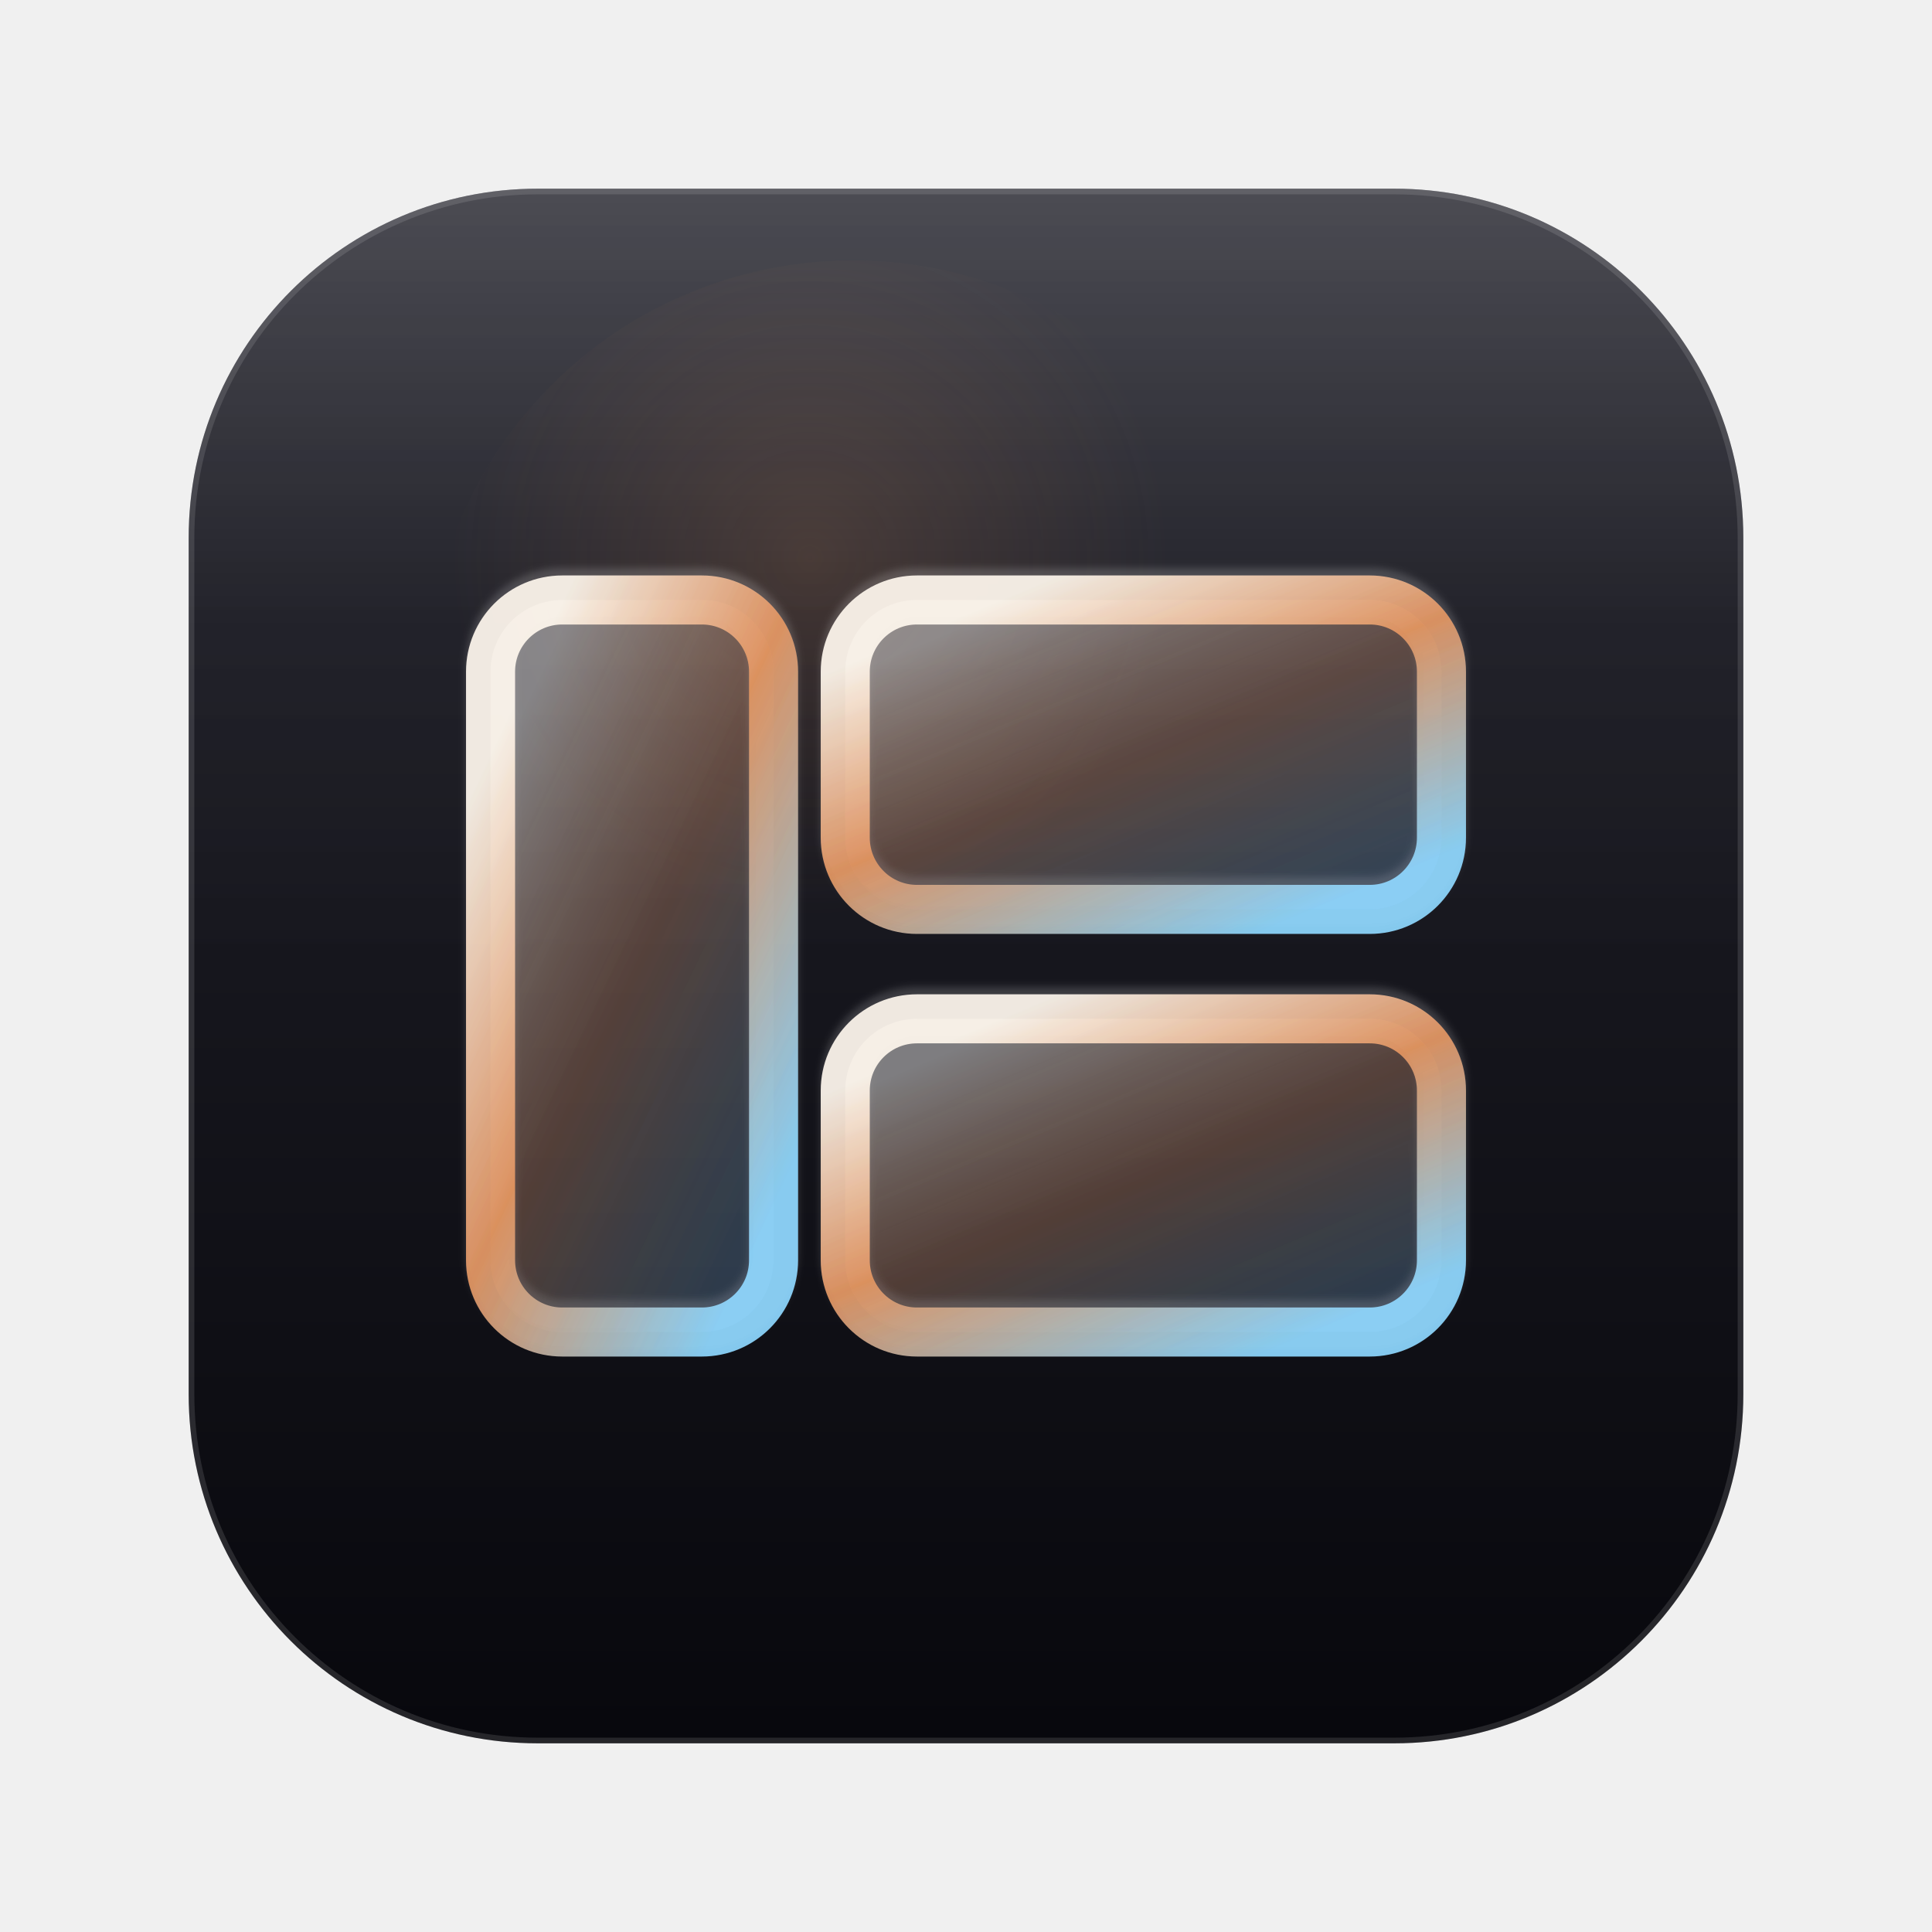
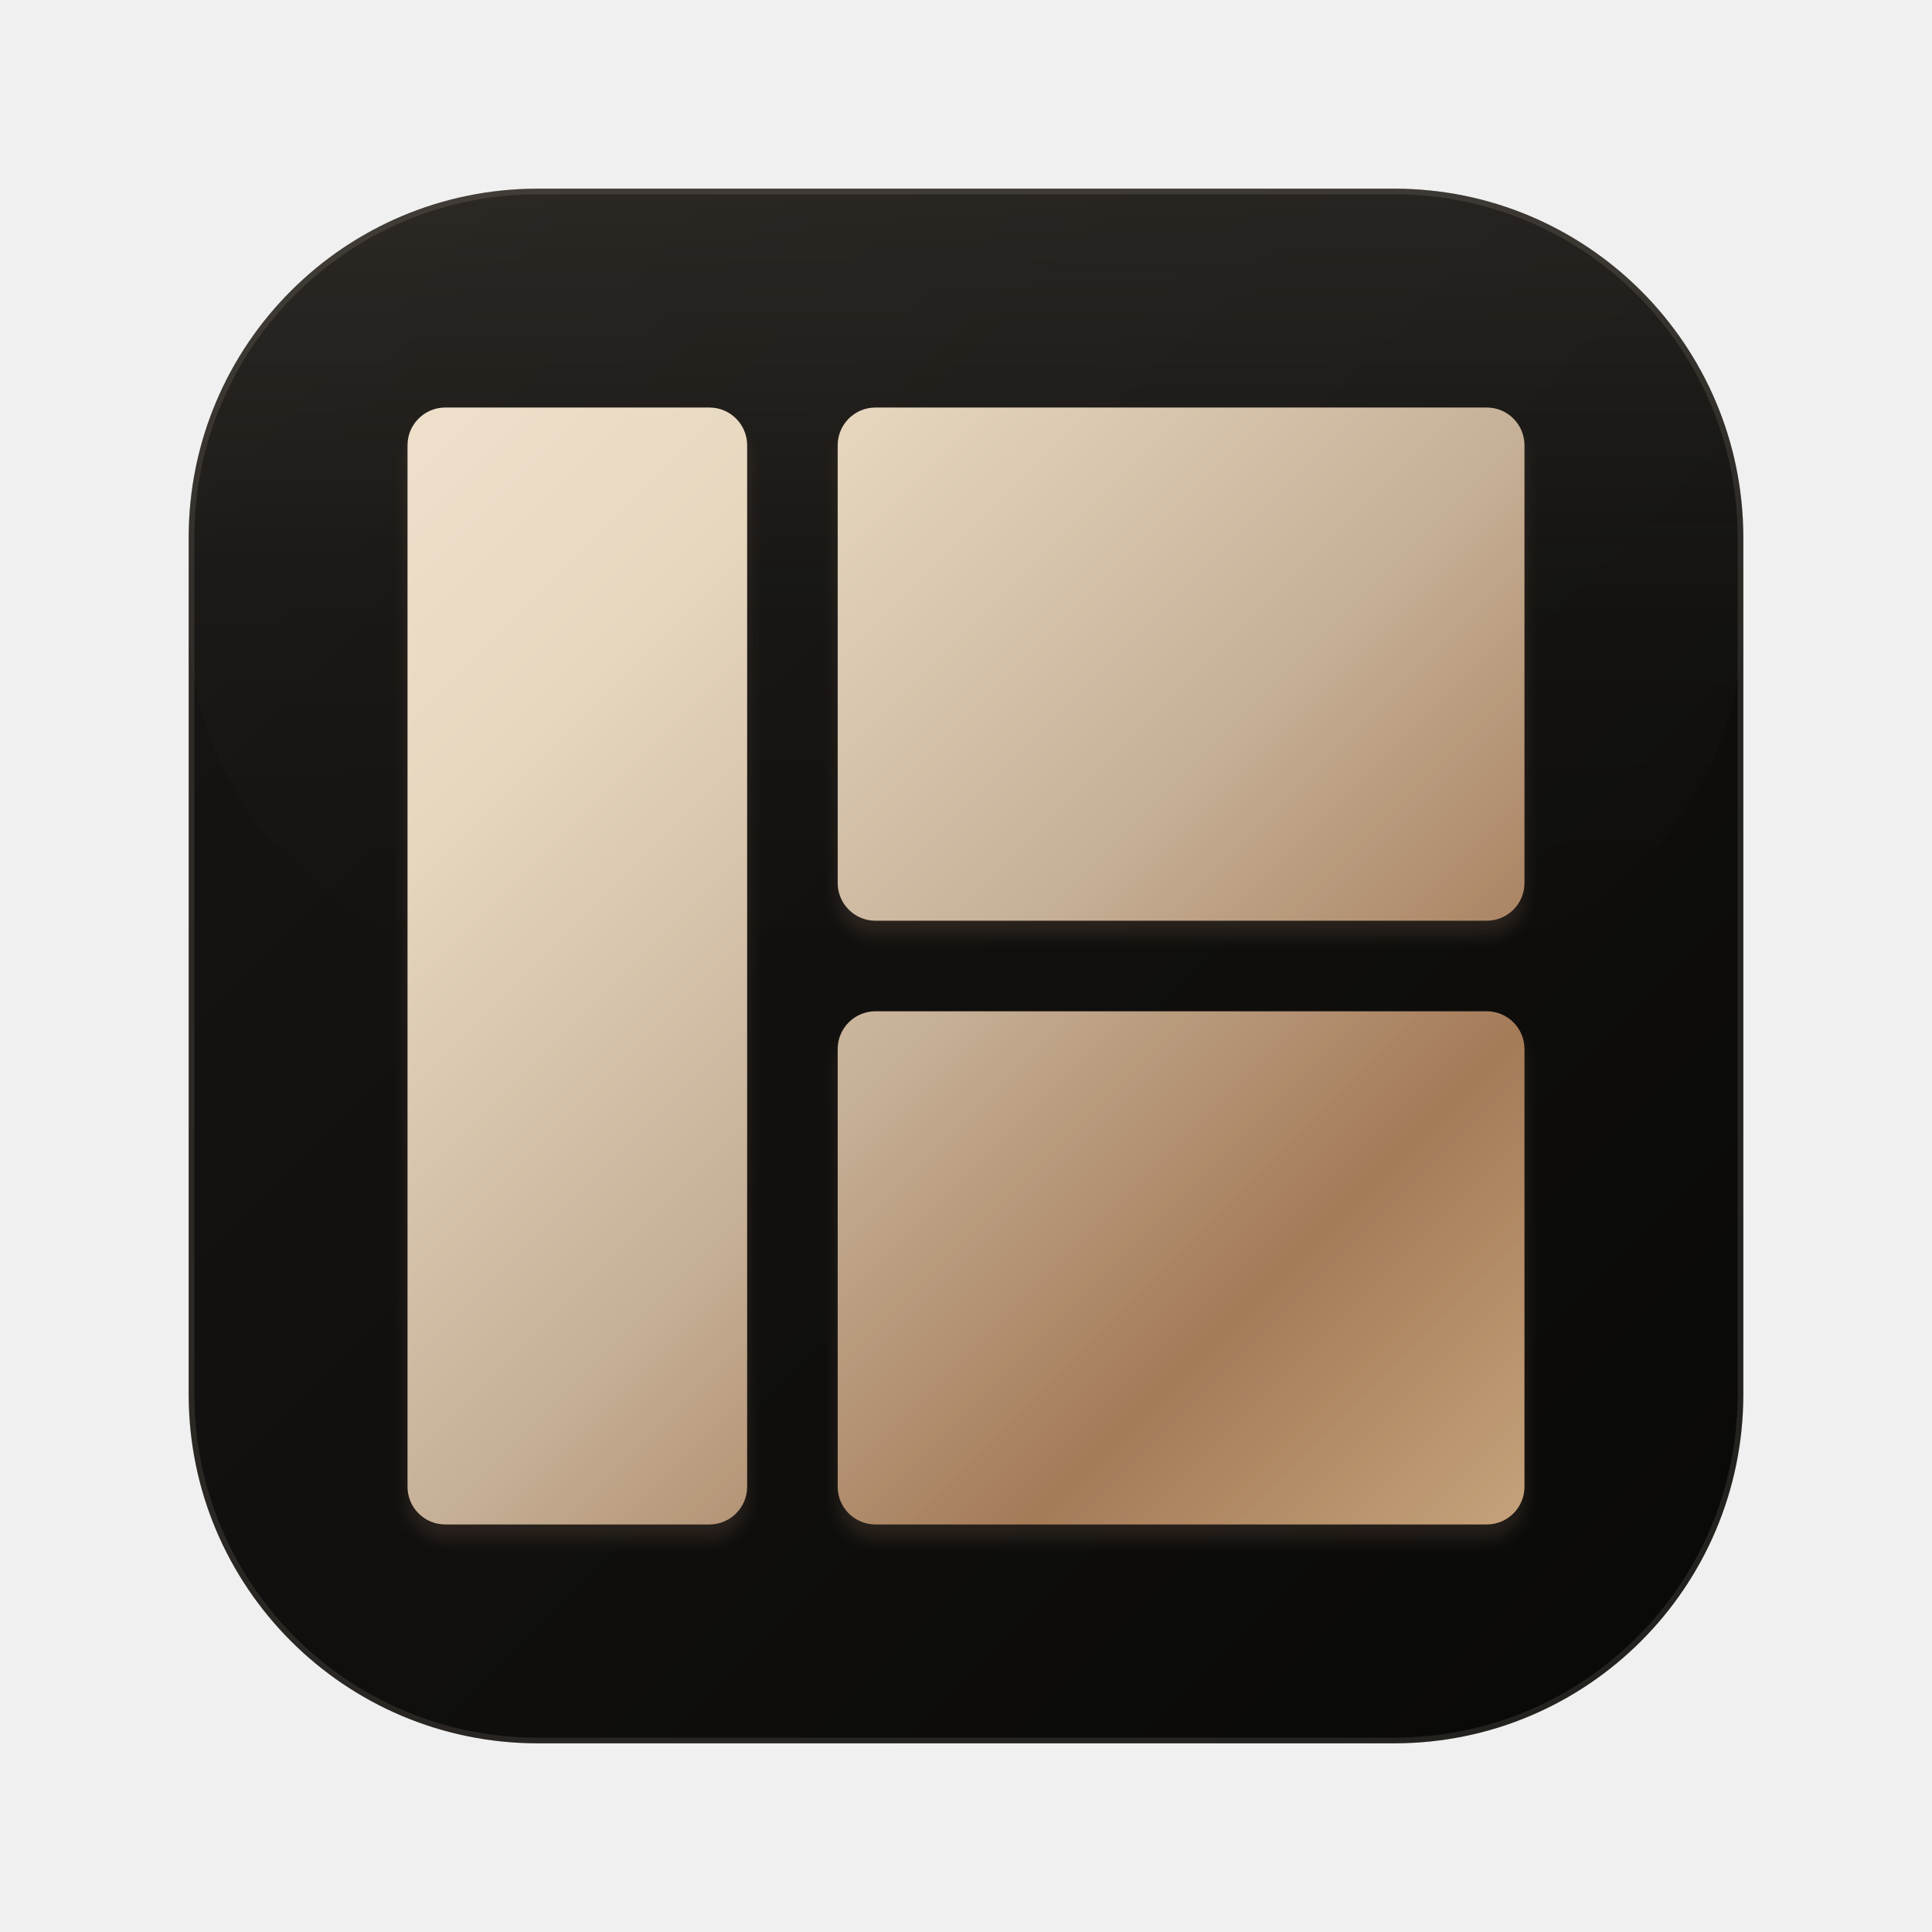
- <svg xmlns="http://www.w3.org/2000/svg" width="1024" height="1024" viewBox="0 0 1024 1024" data-variant="color-modern">
+ <svg xmlns="http://www.w3.org/2000/svg" width="1024" height="1024" viewBox="0 0 1024 1024" data-variant="graphite-sand">
  <defs>
-     <linearGradient id="workspace-color-modern-bg" x1="0" y1="0" x2="0" y2="1">
-       <stop offset="0" stop-color="#24242d" />
-       <stop offset="1" stop-color="#08080d" />
+     <linearGradient id="workspace-graphite-sand-bg" x1="0" y1="0" x2="1" y2="1">
+       <stop offset="0" stop-color="#181614" />
+       <stop offset="1" stop-color="#090908" />
    </linearGradient>
-     <clipPath id="workspace-color-modern-clip">
-       <rect x="100" y="100" width="824" height="824" rx="185" />
-     </clipPath>
-     <linearGradient id="workspace-color-modern-rim" x1="0" y1="0" x2="0" y2="1">
-       <stop offset="0" stop-color="#ffffff" stop-opacity="0.18" />
-       <stop offset="0.55" stop-color="#ffffff" stop-opacity="0.03" />
-       <stop offset="1" stop-color="#ffffff" stop-opacity="0" />
+     <linearGradient id="workspace-graphite-sand-rim" x1="0" y1="0" x2="0" y2="1">
+       <stop offset="0" stop-color="#E7D7BF" stop-opacity="0.10" />
+       <stop offset="0.55" stop-color="#E7D7BF" stop-opacity="0.02" />
+       <stop offset="1" stop-color="#E7D7BF" stop-opacity="0" />
    </linearGradient>
-     <radialGradient id="workspace-color-modern-accent" cx="0.45" cy="0.35" r="0.42">
-       <stop offset="0" stop-color="#ee9a5d" stop-opacity="0.16" />
-       <stop offset="1" stop-color="#c97b4a" stop-opacity="0" />
-     </radialGradient>
-     <linearGradient id="workspace-color-modern-mark-fill" x1="0.18" y1="0.1" x2="0.84" y2="0.92">
-       <stop offset="0" stop-color="#f7f5f2" stop-opacity="0.42" />
-       <stop offset="0.5" stop-color="#d88a58" stop-opacity="0.28" />
-       <stop offset="1" stop-color="#78c7ff" stop-opacity="0.2" />
+     <linearGradient id="workspace-graphite-sand-metal" x1="140" y1="140" x2="884" y2="884" gradientUnits="userSpaceOnUse">
+       <stop offset="0" stop-color="#F3E6D4" />
+       <stop offset="0.26" stop-color="#E7D7BF" />
+       <stop offset="0.50" stop-color="#C7B299" />
+       <stop offset="0.72" stop-color="#A57B58" />
+       <stop offset="1" stop-color="#D7B98F" />
    </linearGradient>
-     <linearGradient id="workspace-color-modern-mark-stroke" x1="0.16" y1="0.08" x2="0.86" y2="0.94">
-       <stop offset="0" stop-color="#fff8ee" />
-       <stop offset="0.46" stop-color="#e59661" />
-       <stop offset="1" stop-color="#8ed8ff" />
-     </linearGradient>
-     <filter id="workspace-color-modern-depth" x="-28%" y="-24%" width="156%" height="164%">
-       <feDropShadow dx="0" dy="26" stdDeviation="10" flood-color="#000000" flood-opacity="0.62" />
-       <feDropShadow dx="0" dy="8" stdDeviation="4" flood-color="#c97b4a" flood-opacity="0.2" />
-       <feDropShadow dx="0" dy="-4" stdDeviation="2" flood-color="#ffffff" flood-opacity="0.18" />
+     <filter id="workspace-graphite-sand-depth" x="-28%" y="-24%" width="156%" height="164%">
+       <feDropShadow dx="0" dy="26" stdDeviation="10" flood-color="#000000" flood-opacity="0.55" />
+       <feDropShadow dx="0" dy="8" stdDeviation="4" flood-color="#9B7659" flood-opacity="0.18" />
    </filter>
  </defs>
-   <g id="workspace-color-modern-surface" clip-path="url(#workspace-color-modern-clip)">
-     <rect x="100" y="100" width="824" height="824" fill="url(#workspace-color-modern-bg)" />
-     <rect x="100" y="100" width="824" height="412" fill="url(#workspace-color-modern-rim)" />
-     <circle cx="452" cy="364" r="226" fill="url(#workspace-color-modern-accent)" data-layer="accent-glint" />
-   </g>
-   <rect x="101.5" y="101.5" width="821" height="821" rx="183.5" fill="none" stroke="#ffffff" stroke-opacity="0.12" stroke-width="3" />
-   <g id="workspace-color-modern-mark" fill="url(#workspace-color-modern-mark-fill)" stroke="url(#workspace-color-modern-mark-stroke)" stroke-opacity="0.92" stroke-width="26" stroke-linejoin="round" filter="url(#workspace-color-modern-depth)">
-     <rect data-panel="nav" x="260" y="318" width="150" height="388" rx="38" />
-     <rect data-panel="top" x="448" y="318" width="316" height="164" rx="38" />
-     <rect data-panel="bottom" x="448" y="540" width="316" height="166" rx="38" />
+   <rect x="100" y="100" width="824" height="824" rx="185" fill="url(#workspace-graphite-sand-bg)" />
+   <rect x="100" y="100" width="824" height="412" rx="185" fill="url(#workspace-graphite-sand-rim)" />
+   <rect x="101.5" y="101.5" width="821" height="821" rx="183.5" fill="none" stroke="#E7D7BF" stroke-opacity="0.12" stroke-width="3" />
+   <g id="workspace-graphite-sand-mark" fill="url(#workspace-graphite-sand-metal)" filter="url(#workspace-graphite-sand-depth)">
+     <rect data-panel="nav" x="216" y="216" width="180" height="592" rx="20" />
+     <rect data-panel="top" x="444" y="216" width="364" height="272" rx="20" />
+     <rect data-panel="bottom" x="444" y="536" width="364" height="272" rx="20" />
  </g>
</svg>
